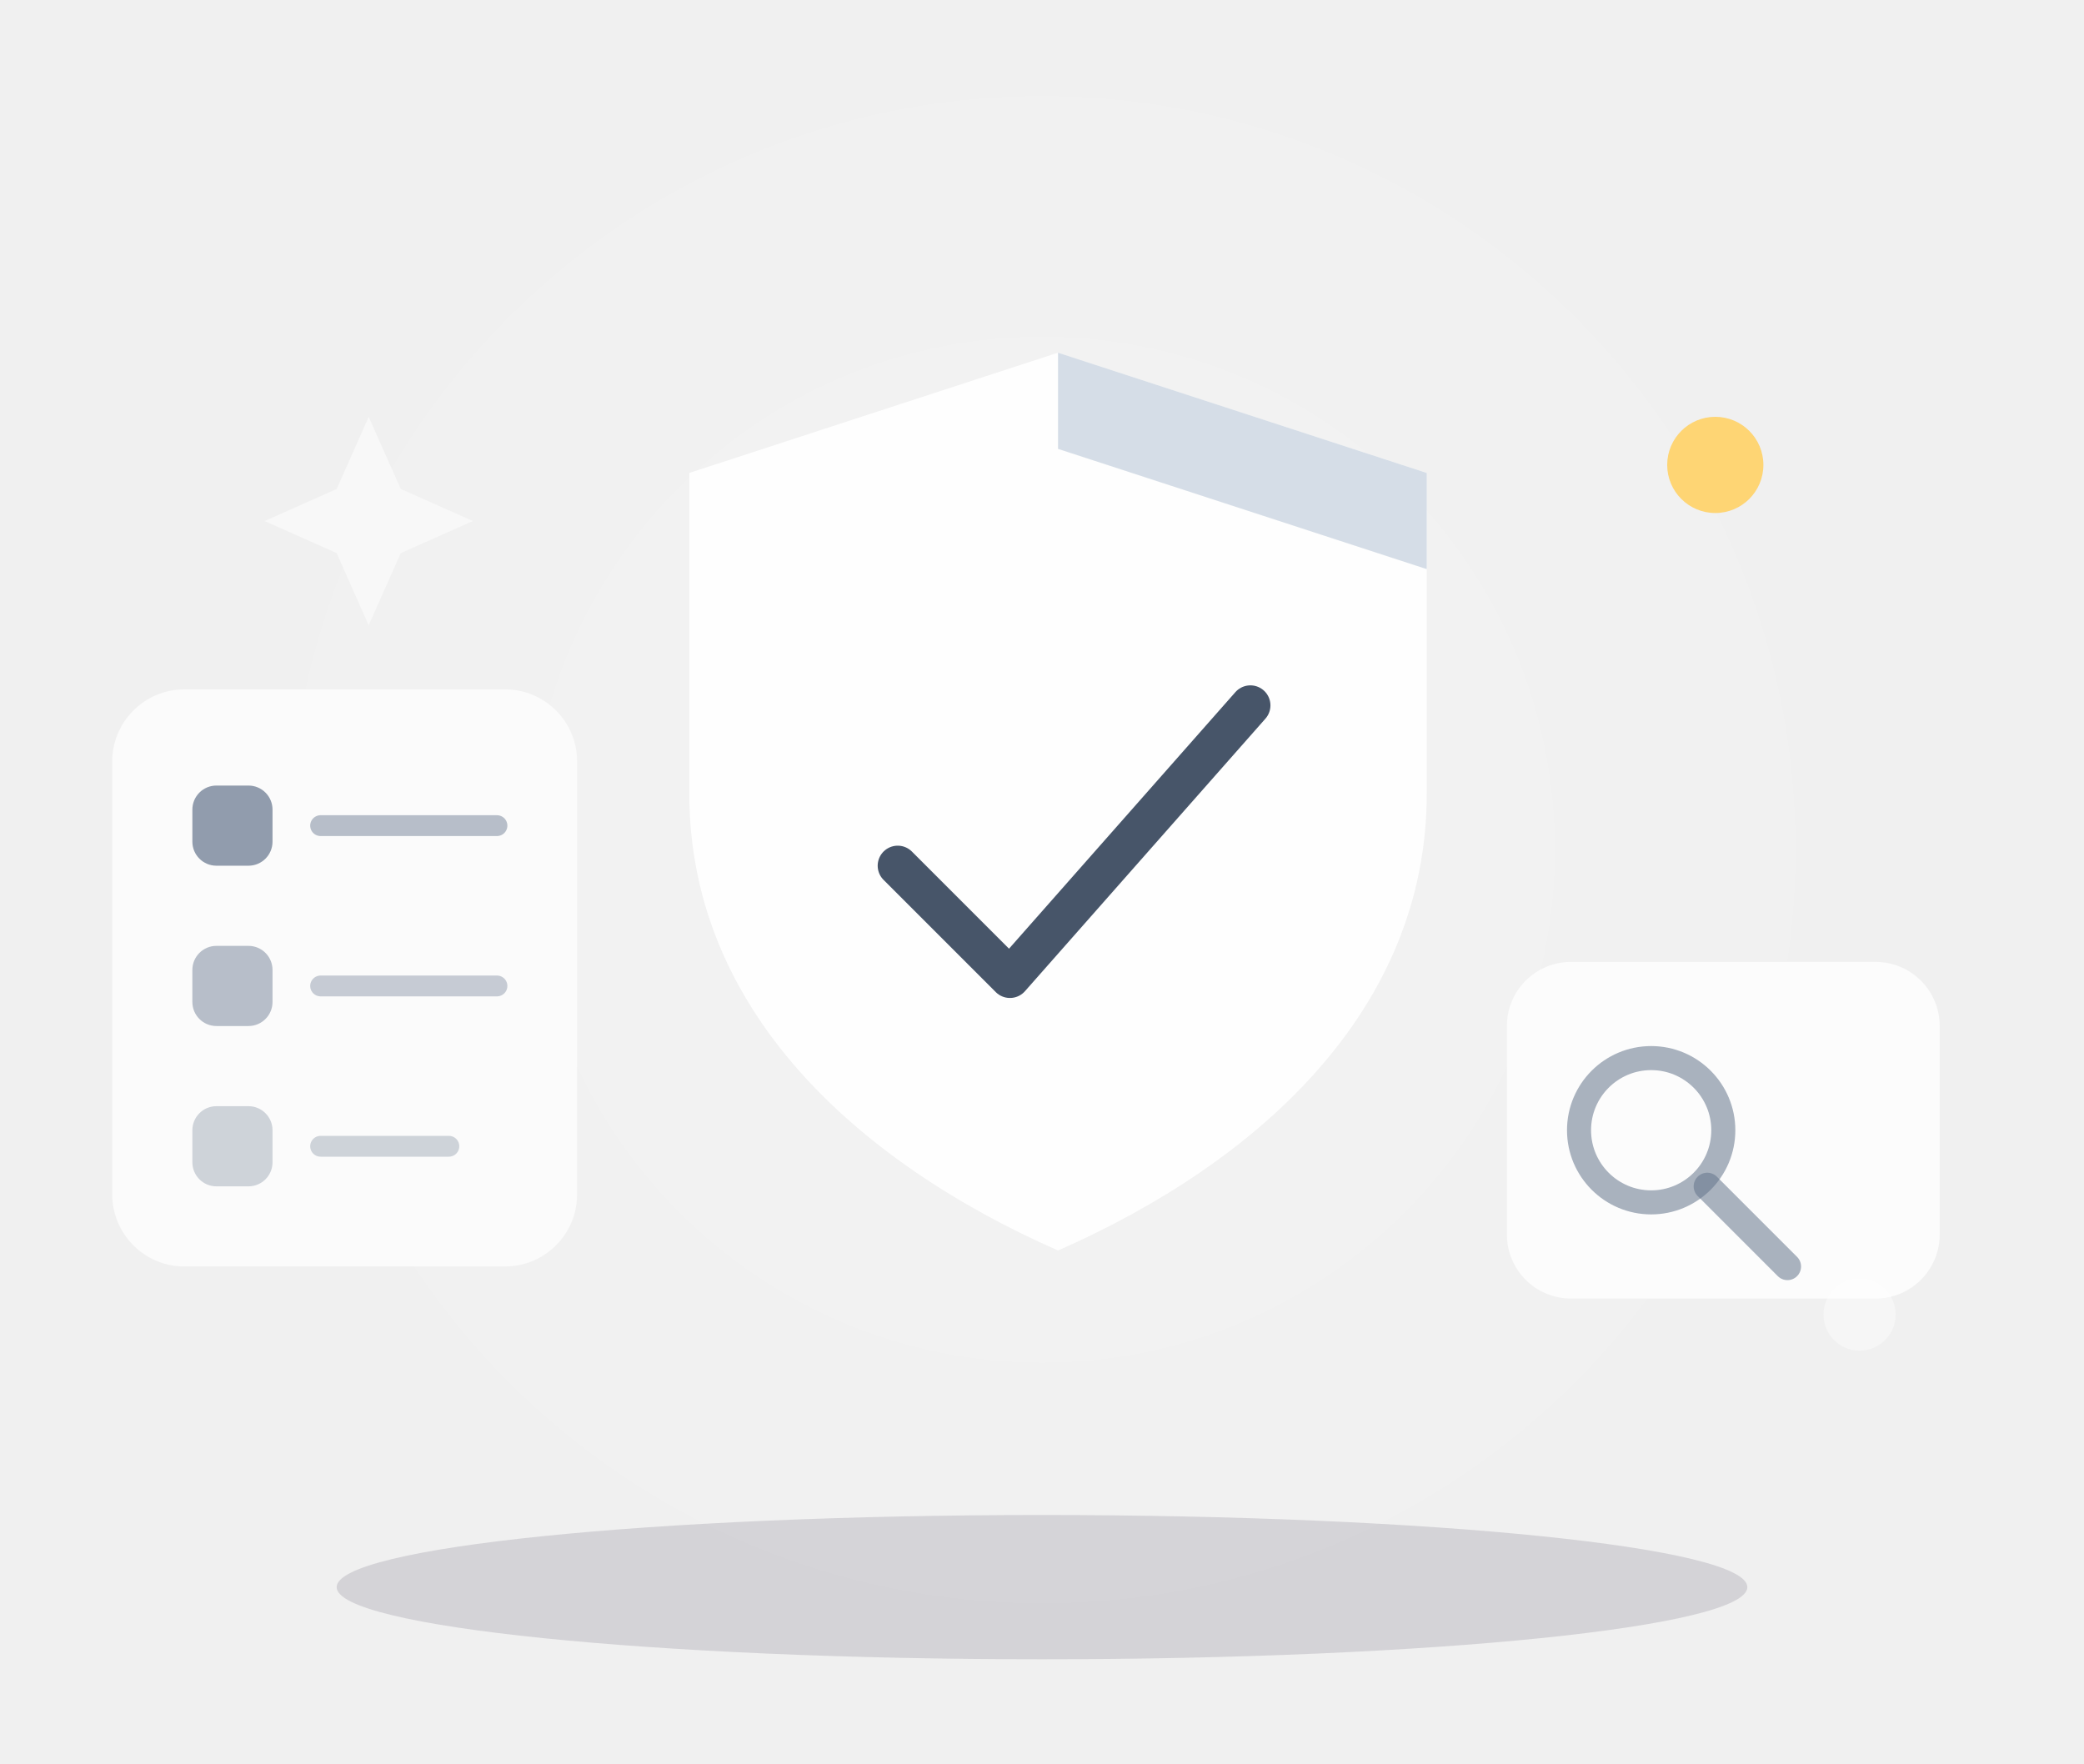
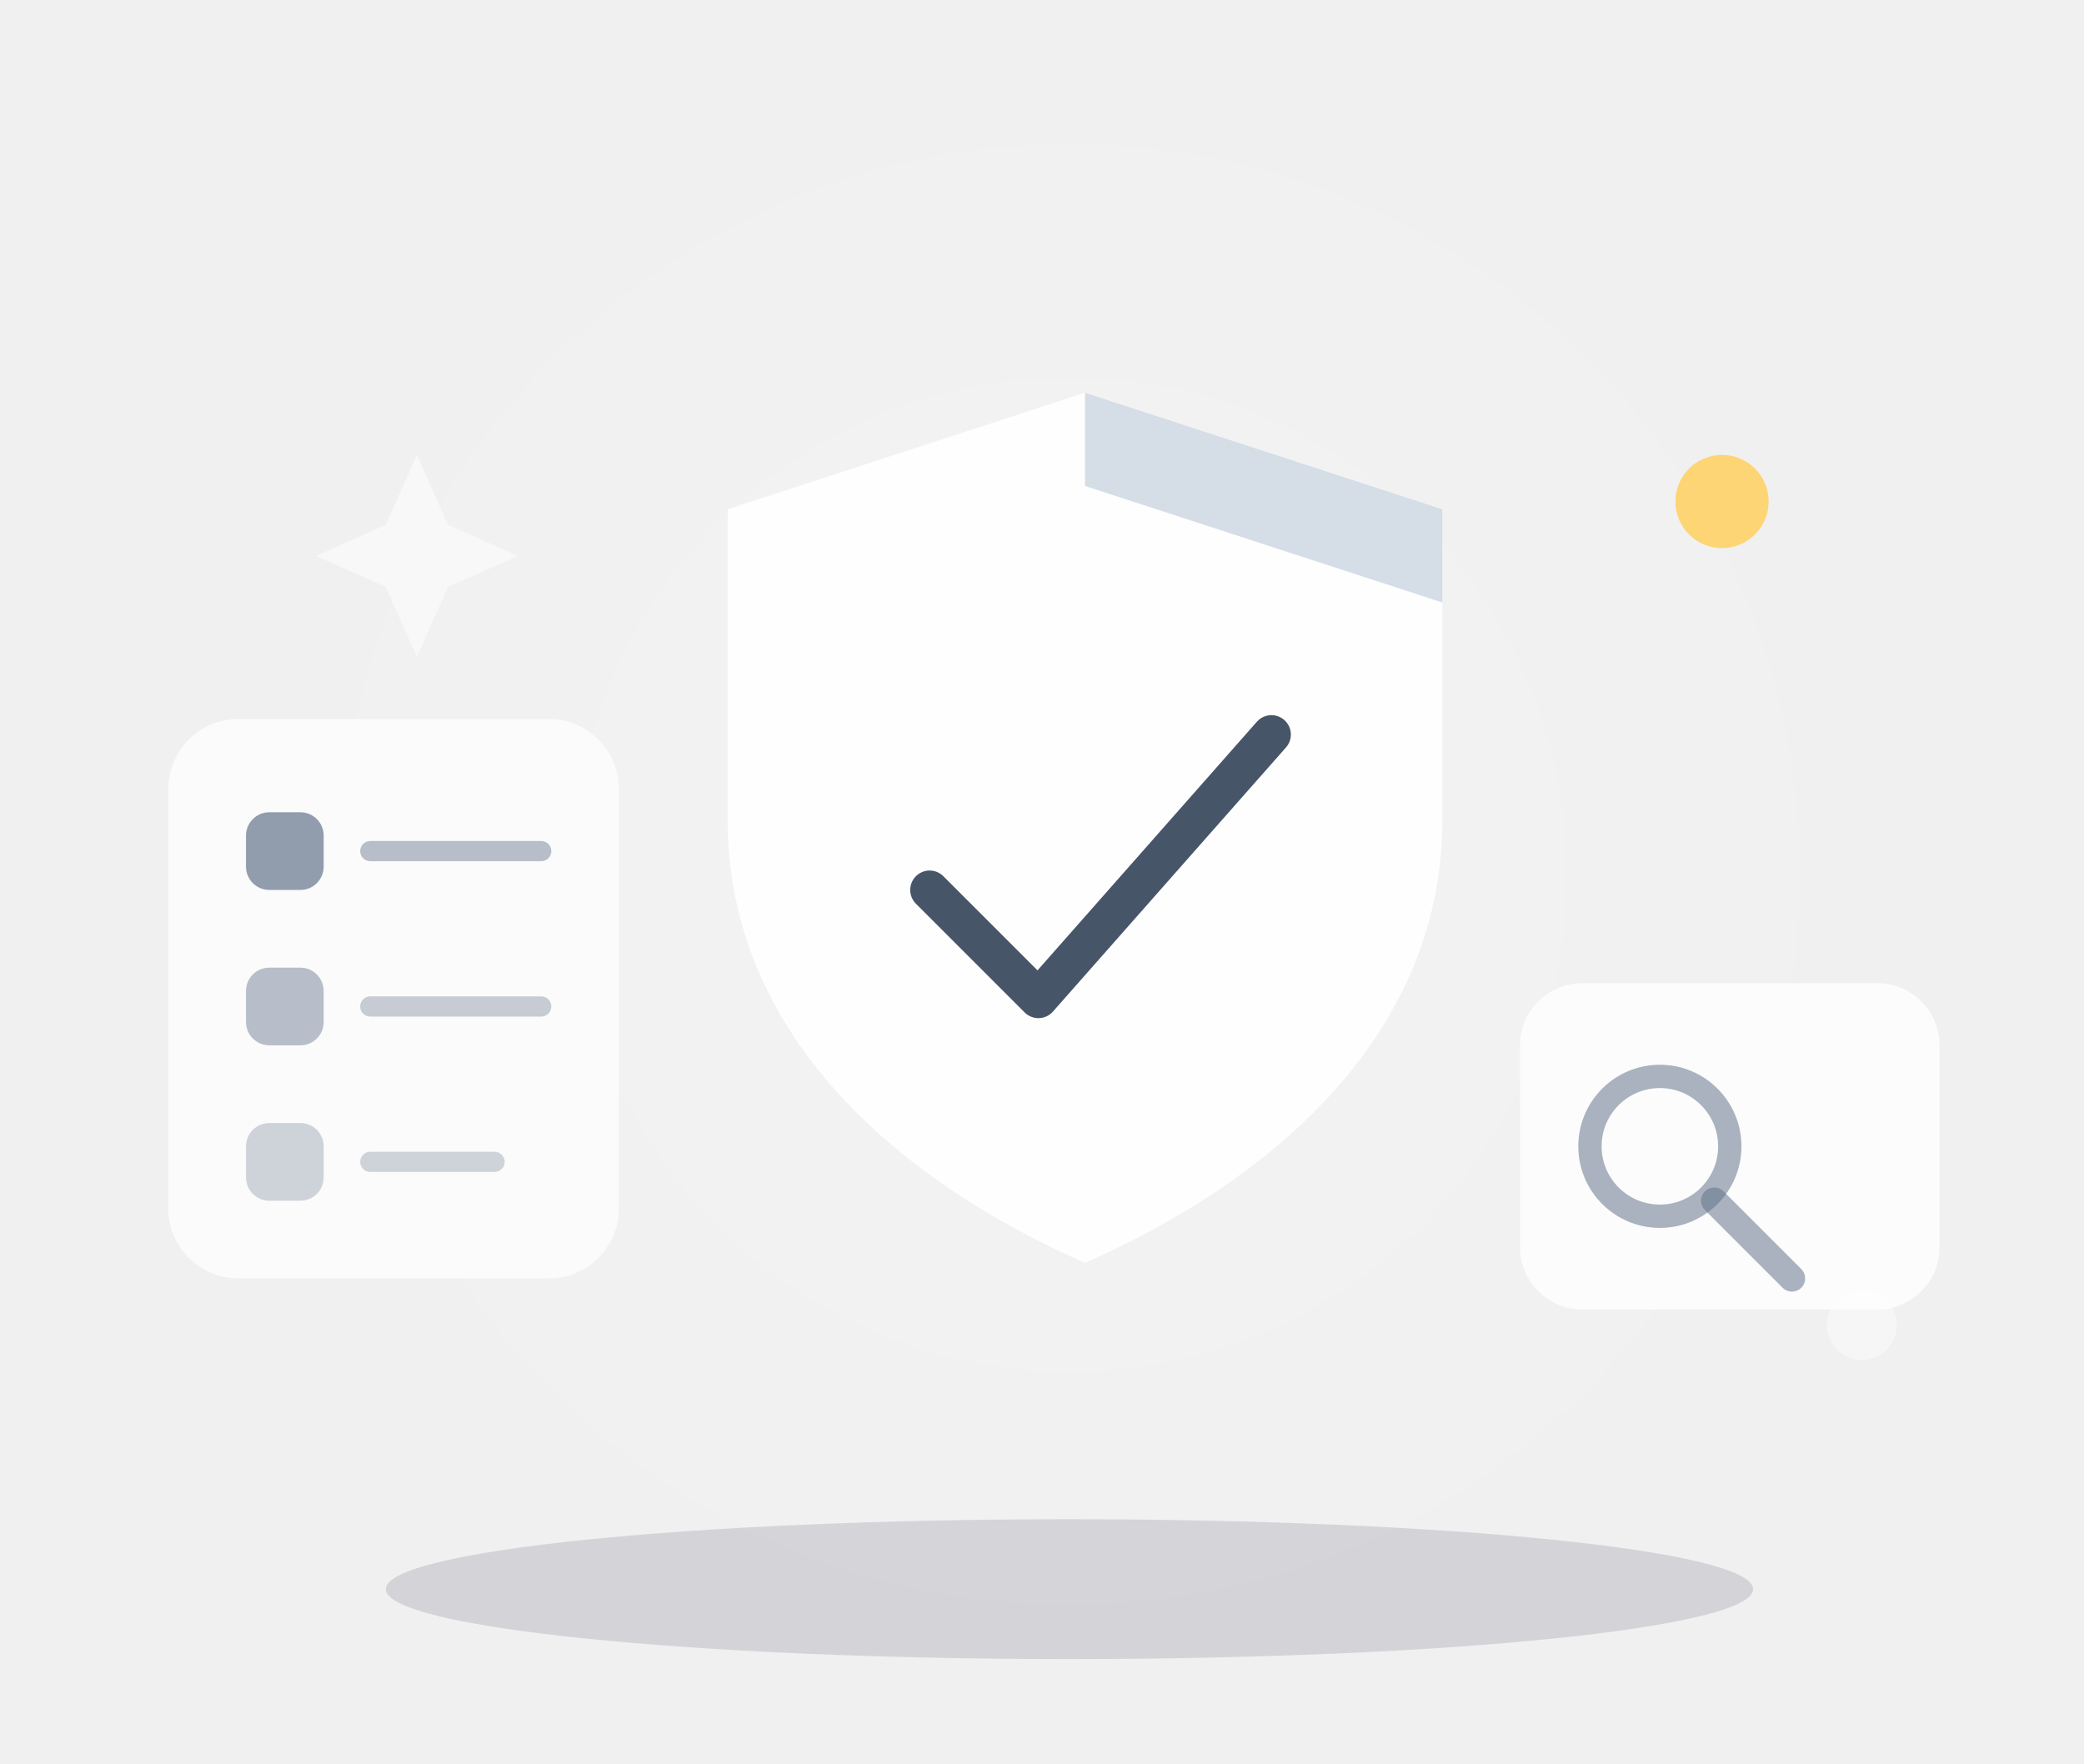
- <svg xmlns="http://www.w3.org/2000/svg" viewBox="0 0 260 220" aria-hidden="true" focusable="false">
-   <circle cx="130" cy="106" r="94" fill="#ffffff" opacity=".10" />
-   <circle cx="130" cy="106" r="64" fill="#ffffff" opacity=".07" />
-   <ellipse cx="130" cy="198" rx="88" ry="9" fill="#1b1030" opacity=".13" />
-   <g>
-     <path d="M132 44l46 15v40c0 27-21 46-46 57-25-11-46-30-46-57V59z" fill="#ffffff" opacity=".95" />
-     <path d="M112 108l14 14 30-34" stroke="#475569" stroke-width="5" stroke-linecap="round" stroke-linejoin="round" fill="none" />
-     <path d="M132 44l46 15v12l-46-15z" fill="#cbd5e1" opacity=".8" />
+ <svg xmlns="http://www.w3.org/2000/svg" viewBox="0 0 260 220" aria-hidden="true" focusable="false" data-norm="rules">
+   <g transform="translate(7.43 6.35) scale(0.9692)">
+     <circle cx="130" cy="106" r="94" fill="#ffffff" opacity=".10" />
+     <circle cx="130" cy="106" r="64" fill="#ffffff" opacity=".07" />
+     <ellipse cx="130" cy="198" rx="88" ry="9" fill="#1b1030" opacity=".13" />
+     <g>
+       <path d="M132 44l46 15v40c0 27-21 46-46 57-25-11-46-30-46-57V59z" fill="#ffffff" opacity=".95" />
+       <path d="M112 108l14 14 30-34" stroke="#475569" stroke-width="5" stroke-linecap="round" stroke-linejoin="round" fill="none" />
+       <path d="M132 44l46 15v12l-46-15z" fill="#cbd5e1" opacity=".8" />
+     </g>
+     <g>
+       <rect x="14" y="86" width="58" height="72" rx="9" fill="#ffffff" opacity=".7" />
+       <rect x="24" y="98" width="10" height="10" rx="3" fill="#64748b" opacity=".7" />
+       <path d="M40 103h22" stroke="#64748b" stroke-width="2.6" stroke-linecap="round" opacity=".45" />
+       <rect x="24" y="118" width="10" height="10" rx="3" fill="#64748b" opacity=".45" />
+       <path d="M40 123h22" stroke="#64748b" stroke-width="2.6" stroke-linecap="round" opacity=".35" />
+       <rect x="24" y="138" width="10" height="10" rx="3" fill="#64748b" opacity=".3" />
+       <path d="M40 143h16" stroke="#64748b" stroke-width="2.6" stroke-linecap="round" opacity=".3" />
+     </g>
+     <g>
+       <rect x="188" y="120" width="54" height="42" rx="8" fill="#ffffff" opacity=".78" />
+       <circle cx="206" cy="141" r="9" fill="none" stroke="#64748b" stroke-width="3" opacity=".55" />
+       <path d="M213 148l10 10" stroke="#64748b" stroke-width="3.4" stroke-linecap="round" opacity=".55" />
+     </g>
+     <path d="M46 52l4 9 9 4-9 4-4 9-4-9-9-4 9-4z" fill="#ffffff" opacity=".5" />
+     <circle cx="232" cy="164" r="4.5" fill="#ffffff" opacity=".38" />
+     <circle cx="214" cy="58" r="6" fill="#ffd166" opacity=".9" />
  </g>
-   <g>
-     <rect x="14" y="86" width="58" height="72" rx="9" fill="#ffffff" opacity=".7" />
-     <rect x="24" y="98" width="10" height="10" rx="3" fill="#64748b" opacity=".7" />
-     <path d="M40 103h22" stroke="#64748b" stroke-width="2.6" stroke-linecap="round" opacity=".45" />
-     <rect x="24" y="118" width="10" height="10" rx="3" fill="#64748b" opacity=".45" />
-     <path d="M40 123h22" stroke="#64748b" stroke-width="2.6" stroke-linecap="round" opacity=".35" />
-     <rect x="24" y="138" width="10" height="10" rx="3" fill="#64748b" opacity=".3" />
-     <path d="M40 143h16" stroke="#64748b" stroke-width="2.6" stroke-linecap="round" opacity=".3" />
-   </g>
-   <g>
-     <rect x="188" y="120" width="54" height="42" rx="8" fill="#ffffff" opacity=".78" />
-     <circle cx="206" cy="141" r="9" fill="none" stroke="#64748b" stroke-width="3" opacity=".55" />
-     <path d="M213 148l10 10" stroke="#64748b" stroke-width="3.4" stroke-linecap="round" opacity=".55" />
-   </g>
-   <path d="M46 52l4 9 9 4-9 4-4 9-4-9-9-4 9-4z" fill="#ffffff" opacity=".5" />
-   <circle cx="232" cy="164" r="4.5" fill="#ffffff" opacity=".38" />
-   <circle cx="214" cy="58" r="6" fill="#ffd166" opacity=".9" />
</svg>
